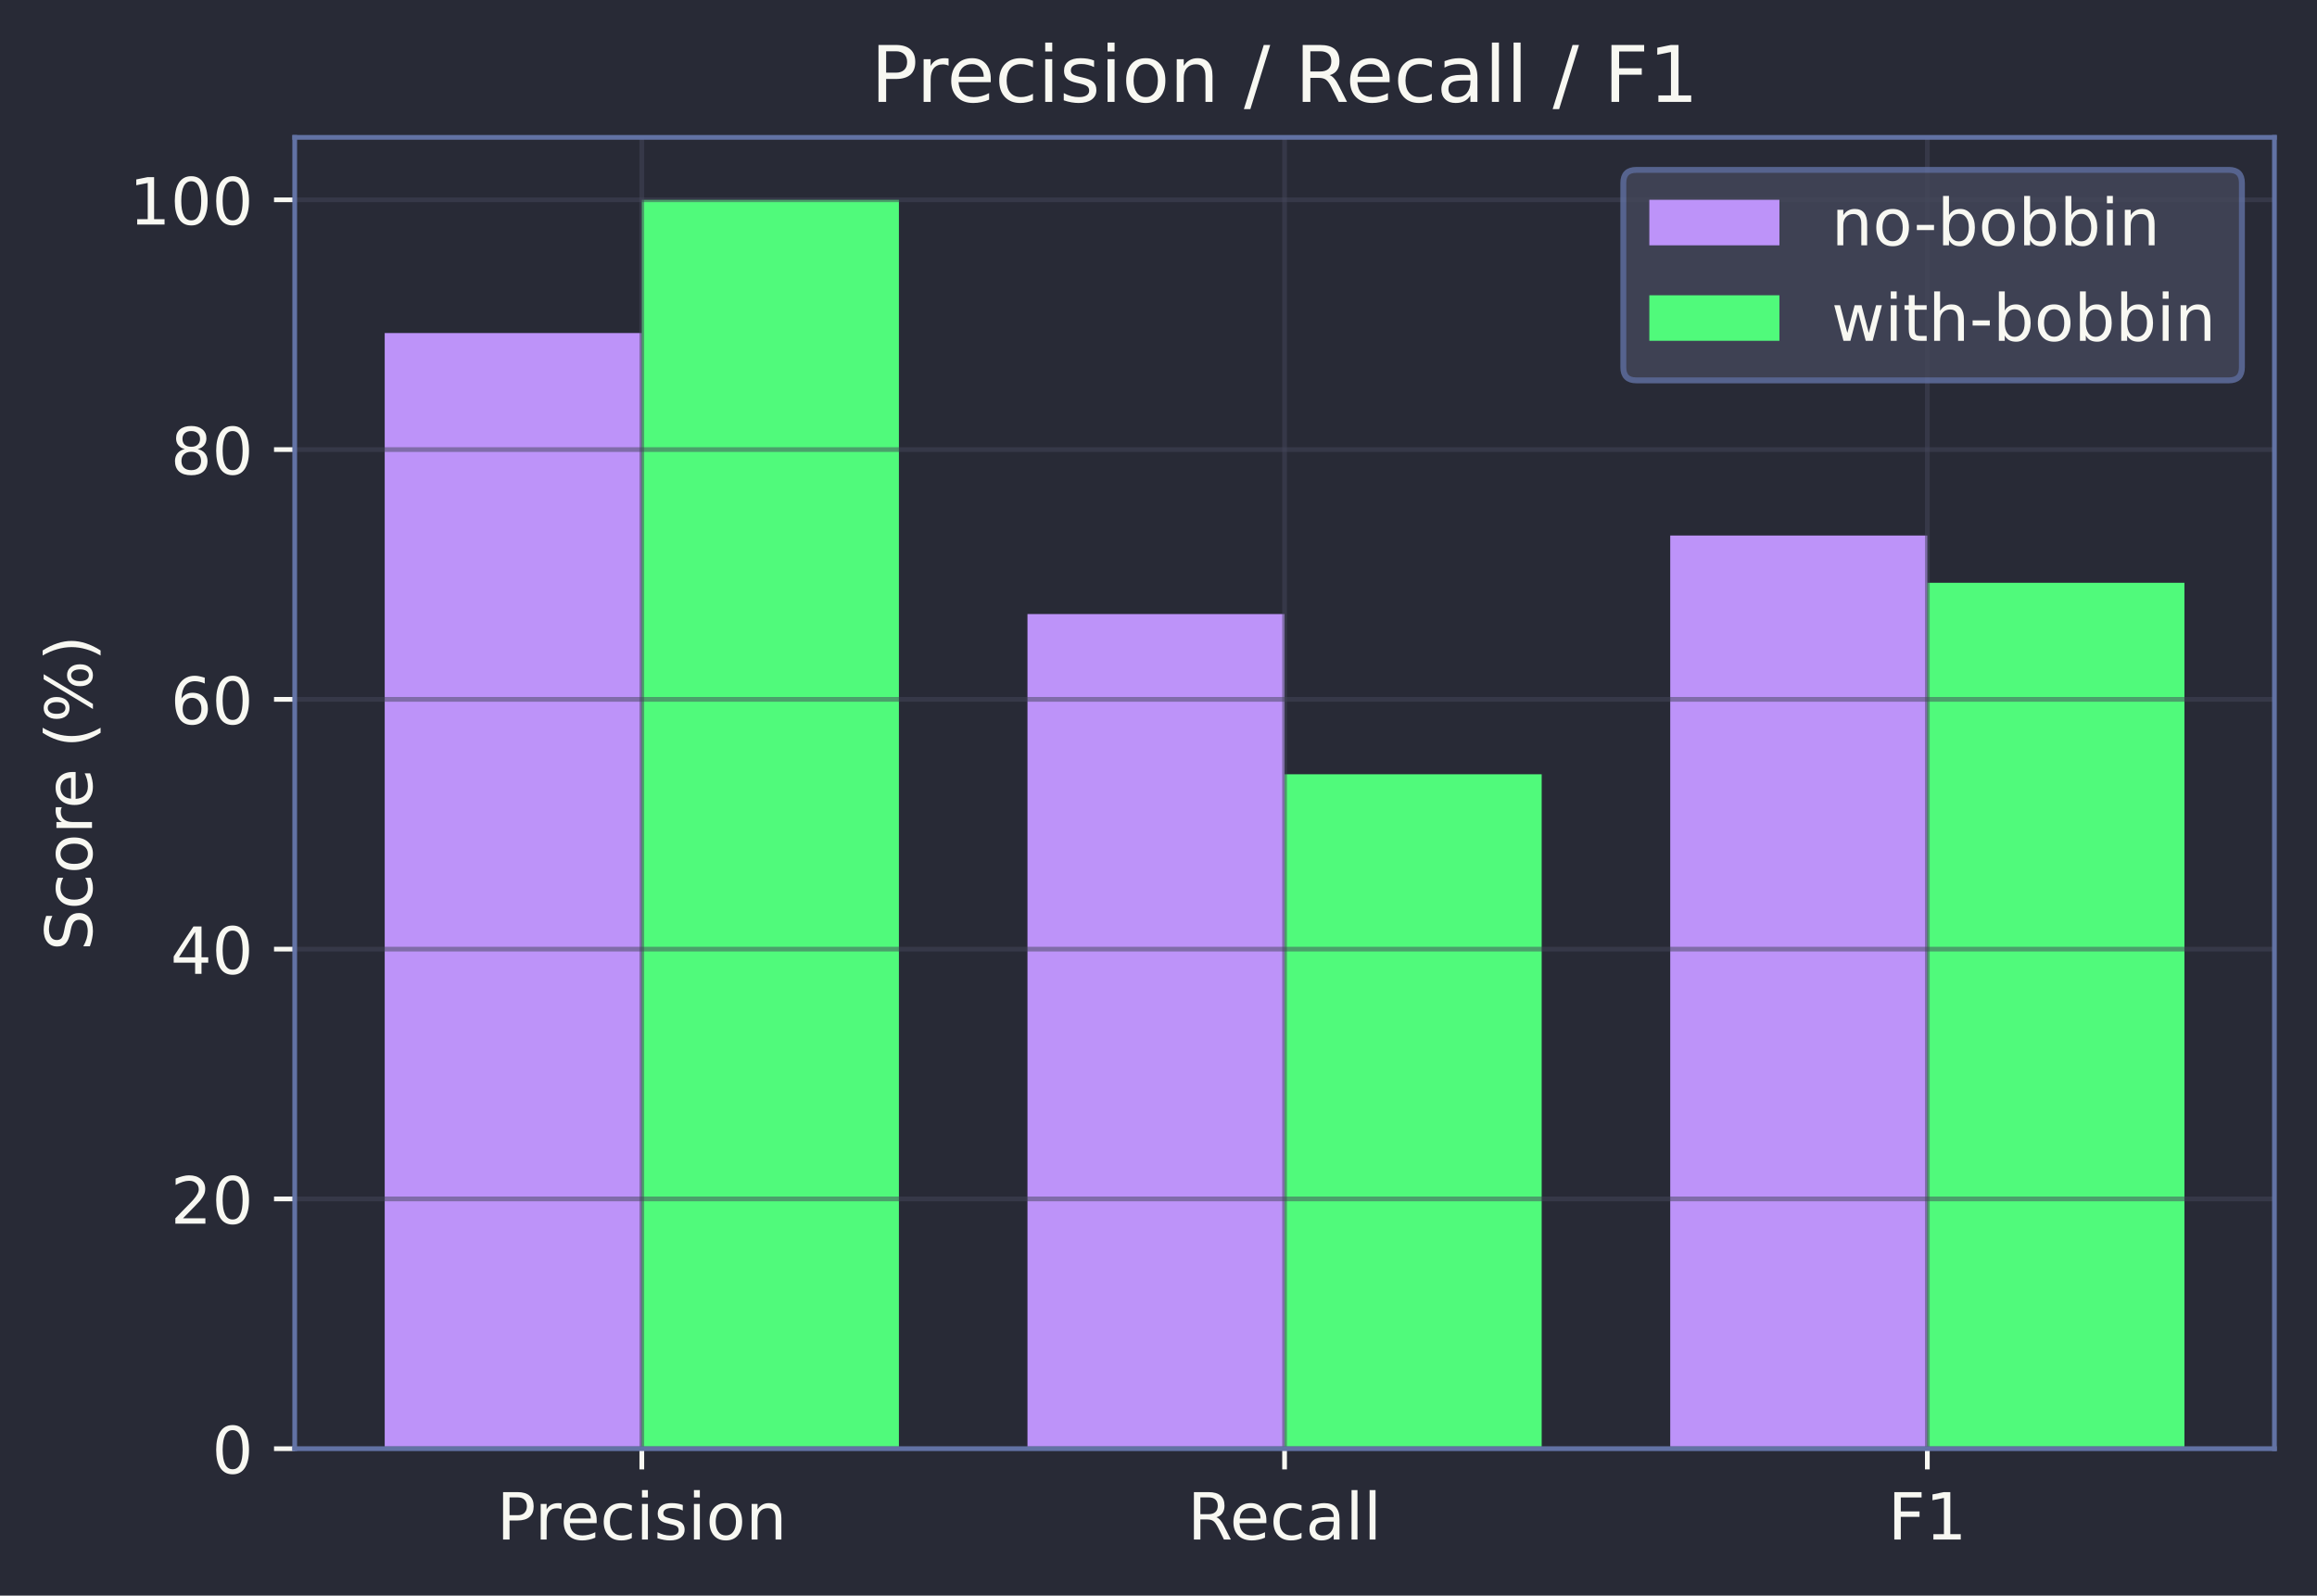
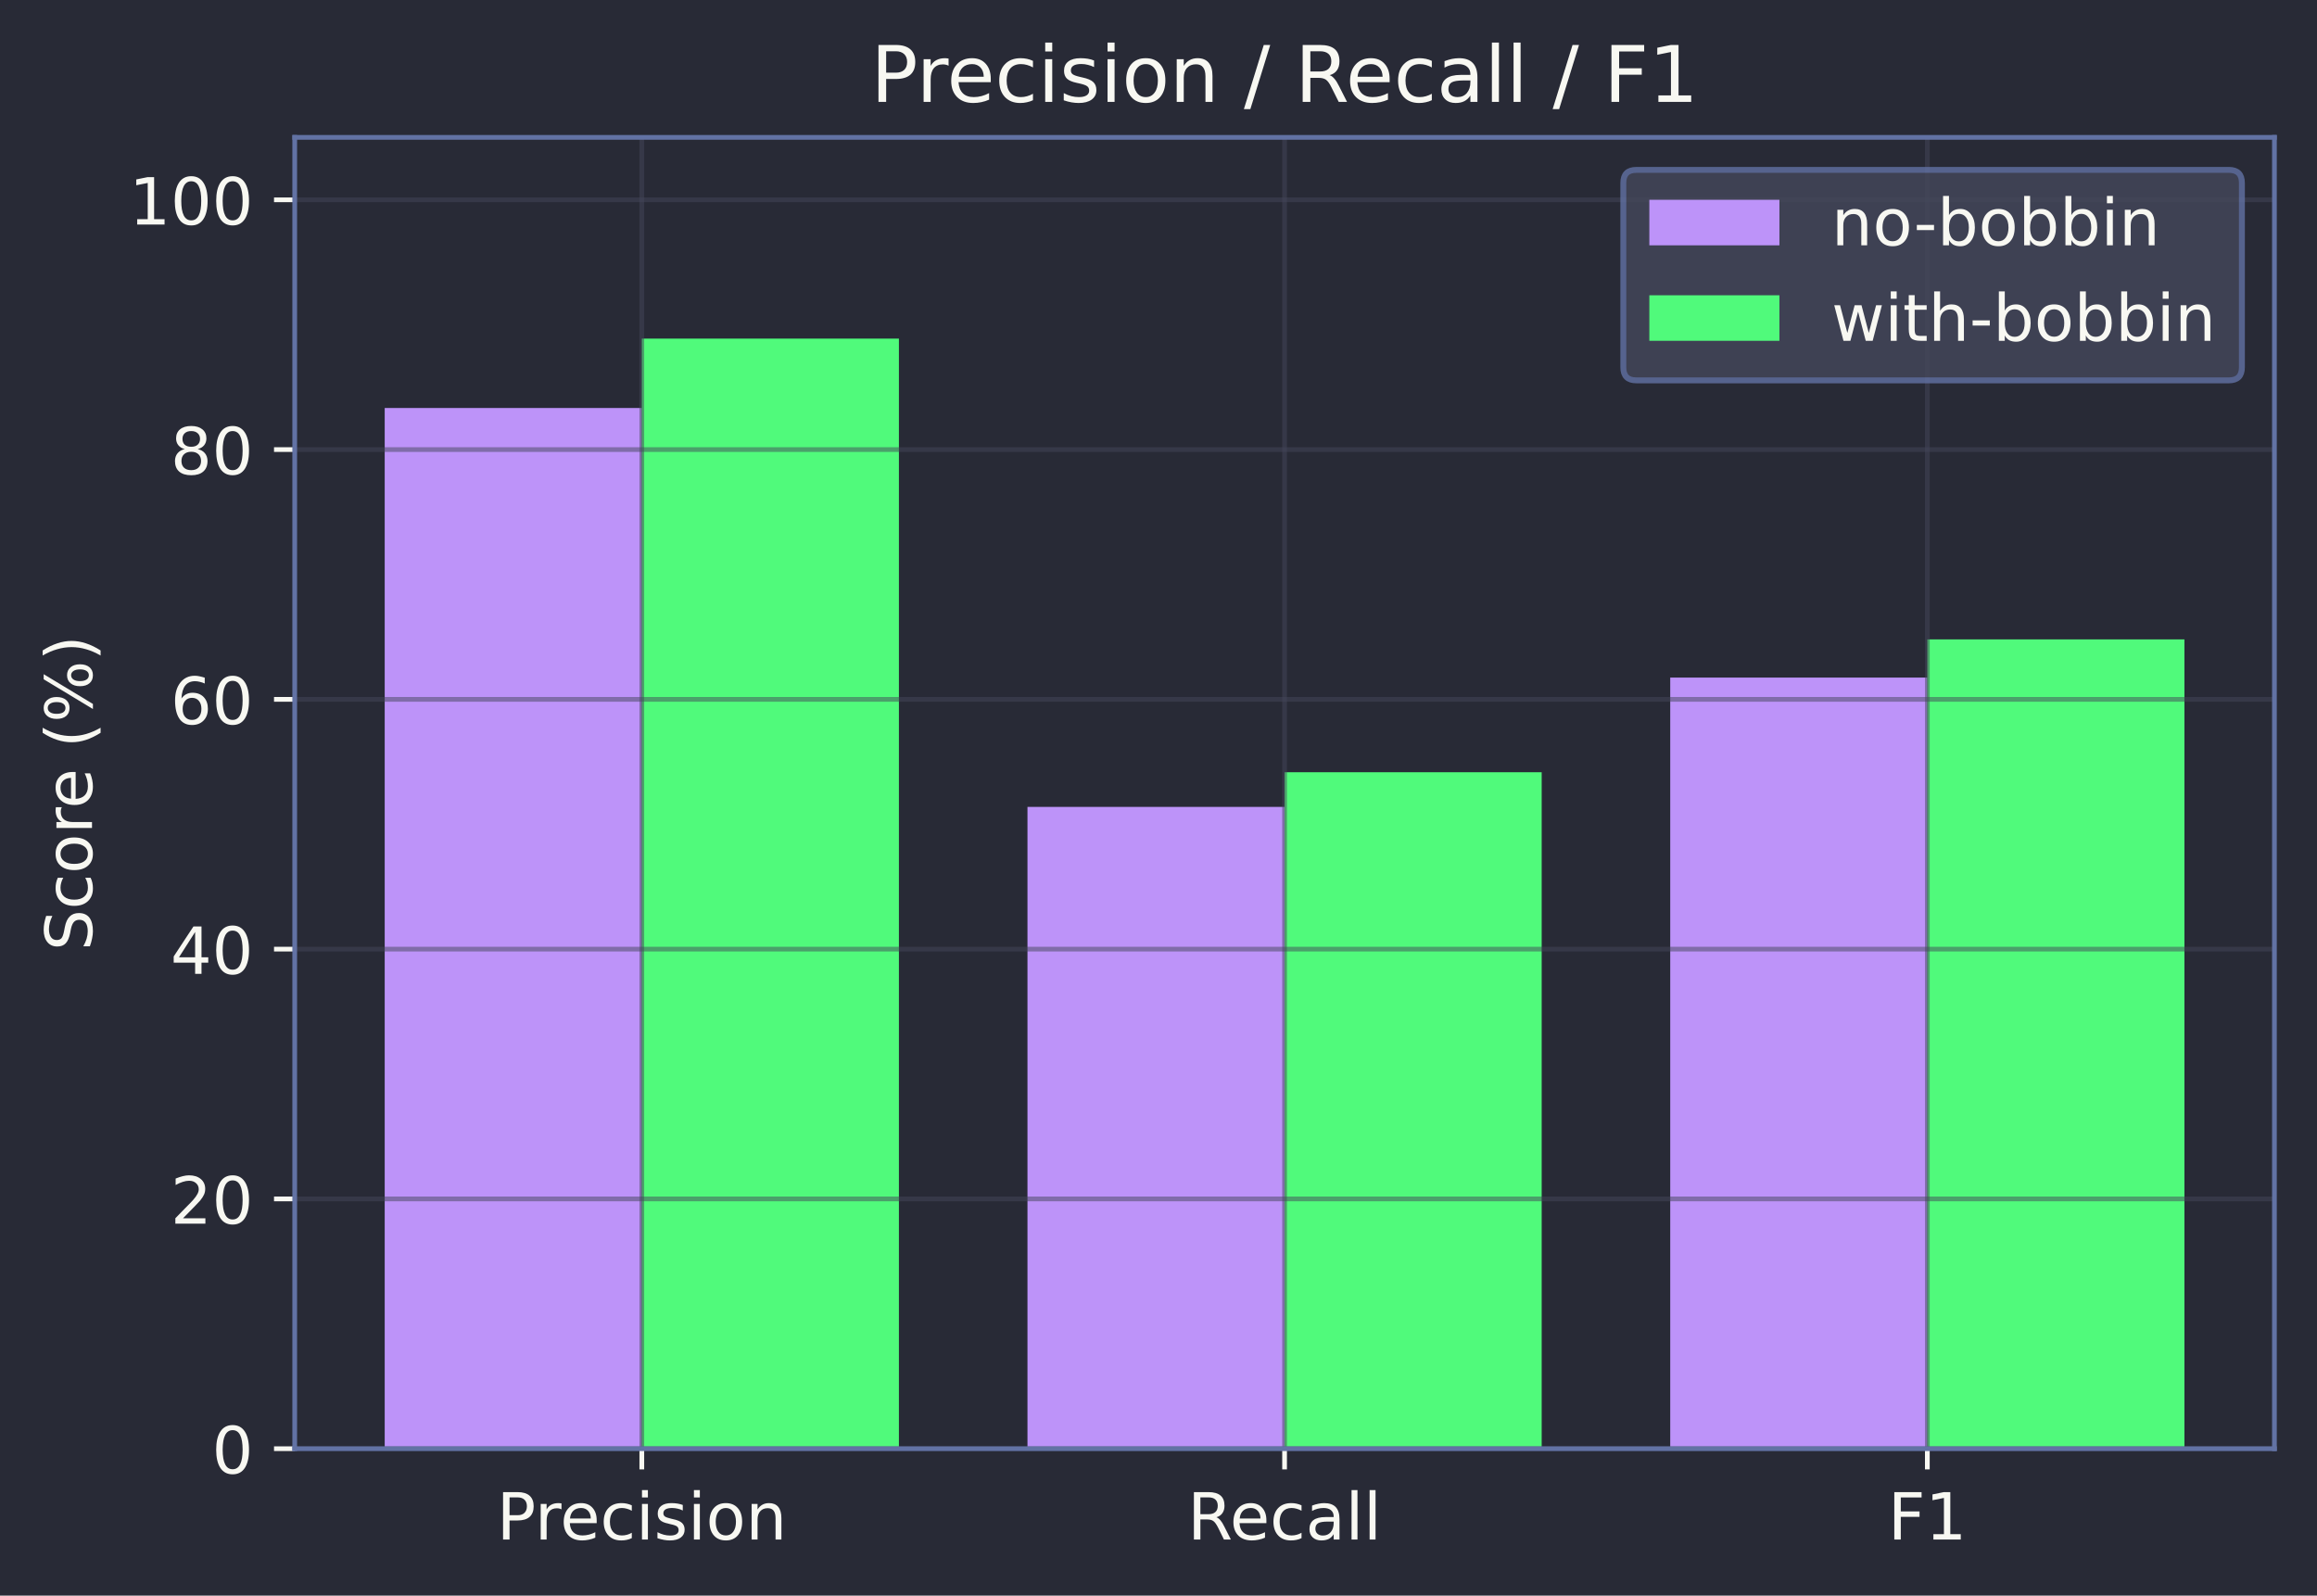
<svg xmlns="http://www.w3.org/2000/svg" xmlns:xlink="http://www.w3.org/1999/xlink" width="391.842pt" height="269.836pt" viewBox="0 0 391.842 269.836" version="1.1">
  <defs>
    <style type="text/css">*{stroke-linejoin: round; stroke-linecap: butt}</style>
  </defs>
  <g id="figure_1">
    <g id="patch_1">
      <path d="M 0 269.836  L 391.842 269.836  L 391.842 0  L 0 0  z " style="fill: #282a36" />
    </g>
    <g id="axes_1">
      <g id="patch_2">
        <path d="M 49.842 244.99  L 384.642 244.99  L 384.642 23.23  L 49.842 23.23  z " style="fill: #282a36" />
      </g>
      <g id="patch_3">
-         <path d="M 65.06 244.99  L 108.541 244.99  L 108.541 56.319  L 65.06 56.319  z " clip-path="url(#p065b85eb29)" style="fill: #bd93f9" />
+         <path d="M 65.06 244.99  L 108.541 244.99  L 108.541 68.992  L 65.06 68.992  z " clip-path="url(#pdce8429472)" style="fill: #bd93f9" />
      </g>
      <g id="patch_4">
-         <path d="M 173.762 244.99  L 217.242 244.99  L 217.242 103.839  L 173.762 103.839  z " clip-path="url(#p065b85eb29)" style="fill: #bd93f9" />
+         <path d="M 173.762 244.99  L 217.242 244.99  L 217.242 136.458  L 173.762 136.458  z " clip-path="url(#pdce8429472)" style="fill: #bd93f9" />
      </g>
      <g id="patch_5">
-         <path d="M 282.463 244.99  L 325.943 244.99  L 325.943 90.565  L 282.463 90.565  z " clip-path="url(#p065b85eb29)" style="fill: #bd93f9" />
+         <path d="M 282.463 244.99  L 325.943 244.99  L 325.943 114.584  L 282.463 114.584  z " clip-path="url(#pdce8429472)" style="fill: #bd93f9" />
      </g>
      <g id="patch_6">
-         <path d="M 108.541 244.99  L 152.021 244.99  L 152.021 33.79  L 108.541 33.79  z " clip-path="url(#p065b85eb29)" style="fill: #50fa7b" />
+         <path d="M 108.541 244.99  L 152.021 244.99  L 152.021 57.258  L 108.541 57.258  z " clip-path="url(#pdce8429472)" style="fill: #50fa7b" />
      </g>
      <g id="patch_7">
-         <path d="M 217.242 244.99  L 260.723 244.99  L 260.723 130.942  L 217.242 130.942  z " clip-path="url(#p065b85eb29)" style="fill: #50fa7b" />
+         <path d="M 217.242 244.99  L 260.723 244.99  L 260.723 130.592  L 217.242 130.592  z " clip-path="url(#pdce8429472)" style="fill: #50fa7b" />
      </g>
      <g id="patch_8">
-         <path d="M 325.943 244.99  L 369.424 244.99  L 369.424 98.557  L 325.943 98.557  z " clip-path="url(#p065b85eb29)" style="fill: #50fa7b" />
+         <path d="M 325.943 244.99  L 369.424 244.99  L 369.424 108.131  L 325.943 108.131  z " clip-path="url(#pdce8429472)" style="fill: #50fa7b" />
      </g>
      <g id="matplotlib.axis_1">
        <g id="xtick_1">
          <g id="line2d_1">
-             <path d="M 108.541 244.99  L 108.541 23.23  " clip-path="url(#p065b85eb29)" style="fill: none; stroke: #44475a; stroke-opacity: 0.5; stroke-width: 0.8; stroke-linecap: square" />
+             <path d="M 108.541 244.99  L 108.541 23.23  " clip-path="url(#pdce8429472)" style="fill: none; stroke: #44475a; stroke-opacity: 0.5; stroke-width: 0.8; stroke-linecap: square" />
          </g>
          <g id="line2d_2">
            <defs>
-               <path id="m04fdfa419f" d="M 0 0  L 0 3.5  " style="stroke: #f8f8f2; stroke-width: 0.8" />
+               <path id="m711baad541" d="M 0 0  L 0 3.5  " style="stroke: #f8f8f2; stroke-width: 0.8" />
            </defs>
            <g>
-               <use xlink:href="#m04fdfa419f" x="108.541" y="244.99" style="fill: #f8f8f2; stroke: #f8f8f2; stroke-width: 0.8" />
+               <use xlink:href="#m711baad541" x="108.541" y="244.99" style="fill: #f8f8f2; stroke: #f8f8f2; stroke-width: 0.8" />
            </g>
          </g>
          <g id="text_1">
            <text style="font-size: 11px; font-family: 'DejaVu Sans', 'Bitstream Vera Sans', 'Computer Modern Sans Serif', 'Lucida Grande', 'Verdana', 'Geneva', 'Lucid', 'Arial', 'Helvetica', 'Avant Garde', sans-serif; text-anchor: middle; fill: #f8f8f2" x="108.541" y="260.348" transform="rotate(-0 108.5409 260.3482)">Precision</text>
          </g>
        </g>
        <g id="xtick_2">
          <g id="line2d_3">
-             <path d="M 217.242 244.99  L 217.242 23.23  " clip-path="url(#p065b85eb29)" style="fill: none; stroke: #44475a; stroke-opacity: 0.5; stroke-width: 0.8; stroke-linecap: square" />
+             <path d="M 217.242 244.99  L 217.242 23.23  " clip-path="url(#pdce8429472)" style="fill: none; stroke: #44475a; stroke-opacity: 0.5; stroke-width: 0.8; stroke-linecap: square" />
          </g>
          <g id="line2d_4">
            <g>
-               <use xlink:href="#m04fdfa419f" x="217.242" y="244.99" style="fill: #f8f8f2; stroke: #f8f8f2; stroke-width: 0.8" />
+               <use xlink:href="#m711baad541" x="217.242" y="244.99" style="fill: #f8f8f2; stroke: #f8f8f2; stroke-width: 0.8" />
            </g>
          </g>
          <g id="text_2">
            <text style="font-size: 11px; font-family: 'DejaVu Sans', 'Bitstream Vera Sans', 'Computer Modern Sans Serif', 'Lucida Grande', 'Verdana', 'Geneva', 'Lucid', 'Arial', 'Helvetica', 'Avant Garde', sans-serif; text-anchor: middle; fill: #f8f8f2" x="217.242" y="260.348" transform="rotate(-0 217.2422 260.3482)">Recall</text>
          </g>
        </g>
        <g id="xtick_3">
          <g id="line2d_5">
-             <path d="M 325.943 244.99  L 325.943 23.23  " clip-path="url(#p065b85eb29)" style="fill: none; stroke: #44475a; stroke-opacity: 0.5; stroke-width: 0.8; stroke-linecap: square" />
+             <path d="M 325.943 244.99  L 325.943 23.23  " clip-path="url(#pdce8429472)" style="fill: none; stroke: #44475a; stroke-opacity: 0.5; stroke-width: 0.8; stroke-linecap: square" />
          </g>
          <g id="line2d_6">
            <g>
-               <use xlink:href="#m04fdfa419f" x="325.943" y="244.99" style="fill: #f8f8f2; stroke: #f8f8f2; stroke-width: 0.8" />
+               <use xlink:href="#m711baad541" x="325.943" y="244.99" style="fill: #f8f8f2; stroke: #f8f8f2; stroke-width: 0.8" />
            </g>
          </g>
          <g id="text_3">
            <text style="font-size: 11px; font-family: 'DejaVu Sans', 'Bitstream Vera Sans', 'Computer Modern Sans Serif', 'Lucida Grande', 'Verdana', 'Geneva', 'Lucid', 'Arial', 'Helvetica', 'Avant Garde', sans-serif; text-anchor: middle; fill: #f8f8f2" x="325.943" y="260.348" transform="rotate(-0 325.9435 260.3482)">F1</text>
          </g>
        </g>
      </g>
      <g id="matplotlib.axis_2">
        <g id="ytick_1">
          <g id="line2d_7">
-             <path d="M 49.842 244.99  L 384.642 244.99  " clip-path="url(#p065b85eb29)" style="fill: none; stroke: #44475a; stroke-opacity: 0.5; stroke-width: 0.8; stroke-linecap: square" />
+             <path d="M 49.842 244.99  L 384.642 244.99  " clip-path="url(#pdce8429472)" style="fill: none; stroke: #44475a; stroke-opacity: 0.5; stroke-width: 0.8; stroke-linecap: square" />
          </g>
          <g id="line2d_8">
            <defs>
-               <path id="mcee6d1846d" d="M 0 0  L -3.5 0  " style="stroke: #f8f8f2; stroke-width: 0.8" />
+               <path id="mc66a500715" d="M 0 0  L -3.5 0  " style="stroke: #f8f8f2; stroke-width: 0.8" />
            </defs>
            <g>
-               <use xlink:href="#mcee6d1846d" x="49.842" y="244.99" style="fill: #f8f8f2; stroke: #f8f8f2; stroke-width: 0.8" />
+               <use xlink:href="#mc66a500715" x="49.842" y="244.99" style="fill: #f8f8f2; stroke: #f8f8f2; stroke-width: 0.8" />
            </g>
          </g>
          <g id="text_4">
            <text style="font-size: 11px; font-family: 'DejaVu Sans', 'Bitstream Vera Sans', 'Computer Modern Sans Serif', 'Lucida Grande', 'Verdana', 'Geneva', 'Lucid', 'Arial', 'Helvetica', 'Avant Garde', sans-serif; text-anchor: end; fill: #f8f8f2" x="42.842" y="249.169" transform="rotate(-0 42.84219 249.1691)">0</text>
          </g>
        </g>
        <g id="ytick_2">
          <g id="line2d_9">
-             <path d="M 49.842 202.75  L 384.642 202.75  " clip-path="url(#p065b85eb29)" style="fill: none; stroke: #44475a; stroke-opacity: 0.5; stroke-width: 0.8; stroke-linecap: square" />
+             <path d="M 49.842 202.75  L 384.642 202.75  " clip-path="url(#pdce8429472)" style="fill: none; stroke: #44475a; stroke-opacity: 0.5; stroke-width: 0.8; stroke-linecap: square" />
          </g>
          <g id="line2d_10">
            <g>
-               <use xlink:href="#mcee6d1846d" x="49.842" y="202.75" style="fill: #f8f8f2; stroke: #f8f8f2; stroke-width: 0.8" />
+               <use xlink:href="#mc66a500715" x="49.842" y="202.75" style="fill: #f8f8f2; stroke: #f8f8f2; stroke-width: 0.8" />
            </g>
          </g>
          <g id="text_5">
            <text style="font-size: 11px; font-family: 'DejaVu Sans', 'Bitstream Vera Sans', 'Computer Modern Sans Serif', 'Lucida Grande', 'Verdana', 'Geneva', 'Lucid', 'Arial', 'Helvetica', 'Avant Garde', sans-serif; text-anchor: end; fill: #f8f8f2" x="42.842" y="206.929" transform="rotate(-0 42.84219 206.9291)">20</text>
          </g>
        </g>
        <g id="ytick_3">
          <g id="line2d_11">
-             <path d="M 49.842 160.51  L 384.642 160.51  " clip-path="url(#p065b85eb29)" style="fill: none; stroke: #44475a; stroke-opacity: 0.5; stroke-width: 0.8; stroke-linecap: square" />
+             <path d="M 49.842 160.51  L 384.642 160.51  " clip-path="url(#pdce8429472)" style="fill: none; stroke: #44475a; stroke-opacity: 0.5; stroke-width: 0.8; stroke-linecap: square" />
          </g>
          <g id="line2d_12">
            <g>
-               <use xlink:href="#mcee6d1846d" x="49.842" y="160.51" style="fill: #f8f8f2; stroke: #f8f8f2; stroke-width: 0.8" />
+               <use xlink:href="#mc66a500715" x="49.842" y="160.51" style="fill: #f8f8f2; stroke: #f8f8f2; stroke-width: 0.8" />
            </g>
          </g>
          <g id="text_6">
            <text style="font-size: 11px; font-family: 'DejaVu Sans', 'Bitstream Vera Sans', 'Computer Modern Sans Serif', 'Lucida Grande', 'Verdana', 'Geneva', 'Lucid', 'Arial', 'Helvetica', 'Avant Garde', sans-serif; text-anchor: end; fill: #f8f8f2" x="42.842" y="164.689" transform="rotate(-0 42.84219 164.6891)">40</text>
          </g>
        </g>
        <g id="ytick_4">
          <g id="line2d_13">
-             <path d="M 49.842 118.27  L 384.642 118.27  " clip-path="url(#p065b85eb29)" style="fill: none; stroke: #44475a; stroke-opacity: 0.5; stroke-width: 0.8; stroke-linecap: square" />
+             <path d="M 49.842 118.27  L 384.642 118.27  " clip-path="url(#pdce8429472)" style="fill: none; stroke: #44475a; stroke-opacity: 0.5; stroke-width: 0.8; stroke-linecap: square" />
          </g>
          <g id="line2d_14">
            <g>
-               <use xlink:href="#mcee6d1846d" x="49.842" y="118.27" style="fill: #f8f8f2; stroke: #f8f8f2; stroke-width: 0.8" />
+               <use xlink:href="#mc66a500715" x="49.842" y="118.27" style="fill: #f8f8f2; stroke: #f8f8f2; stroke-width: 0.8" />
            </g>
          </g>
          <g id="text_7">
            <text style="font-size: 11px; font-family: 'DejaVu Sans', 'Bitstream Vera Sans', 'Computer Modern Sans Serif', 'Lucida Grande', 'Verdana', 'Geneva', 'Lucid', 'Arial', 'Helvetica', 'Avant Garde', sans-serif; text-anchor: end; fill: #f8f8f2" x="42.842" y="122.449" transform="rotate(-0 42.84219 122.4491)">60</text>
          </g>
        </g>
        <g id="ytick_5">
          <g id="line2d_15">
-             <path d="M 49.842 76.03  L 384.642 76.03  " clip-path="url(#p065b85eb29)" style="fill: none; stroke: #44475a; stroke-opacity: 0.5; stroke-width: 0.8; stroke-linecap: square" />
+             <path d="M 49.842 76.03  L 384.642 76.03  " clip-path="url(#pdce8429472)" style="fill: none; stroke: #44475a; stroke-opacity: 0.5; stroke-width: 0.8; stroke-linecap: square" />
          </g>
          <g id="line2d_16">
            <g>
-               <use xlink:href="#mcee6d1846d" x="49.842" y="76.03" style="fill: #f8f8f2; stroke: #f8f8f2; stroke-width: 0.8" />
+               <use xlink:href="#mc66a500715" x="49.842" y="76.03" style="fill: #f8f8f2; stroke: #f8f8f2; stroke-width: 0.8" />
            </g>
          </g>
          <g id="text_8">
            <text style="font-size: 11px; font-family: 'DejaVu Sans', 'Bitstream Vera Sans', 'Computer Modern Sans Serif', 'Lucida Grande', 'Verdana', 'Geneva', 'Lucid', 'Arial', 'Helvetica', 'Avant Garde', sans-serif; text-anchor: end; fill: #f8f8f2" x="42.842" y="80.209" transform="rotate(-0 42.84219 80.20908)">80</text>
          </g>
        </g>
        <g id="ytick_6">
          <g id="line2d_17">
-             <path d="M 49.842 33.79  L 384.642 33.79  " clip-path="url(#p065b85eb29)" style="fill: none; stroke: #44475a; stroke-opacity: 0.5; stroke-width: 0.8; stroke-linecap: square" />
+             <path d="M 49.842 33.79  L 384.642 33.79  " clip-path="url(#pdce8429472)" style="fill: none; stroke: #44475a; stroke-opacity: 0.5; stroke-width: 0.8; stroke-linecap: square" />
          </g>
          <g id="line2d_18">
            <g>
-               <use xlink:href="#mcee6d1846d" x="49.842" y="33.79" style="fill: #f8f8f2; stroke: #f8f8f2; stroke-width: 0.8" />
+               <use xlink:href="#mc66a500715" x="49.842" y="33.79" style="fill: #f8f8f2; stroke: #f8f8f2; stroke-width: 0.8" />
            </g>
          </g>
          <g id="text_9">
            <text style="font-size: 11px; font-family: 'DejaVu Sans', 'Bitstream Vera Sans', 'Computer Modern Sans Serif', 'Lucida Grande', 'Verdana', 'Geneva', 'Lucid', 'Arial', 'Helvetica', 'Avant Garde', sans-serif; text-anchor: end; fill: #f8f8f2" x="42.842" y="37.969" transform="rotate(-0 42.84219 37.96908)">100</text>
          </g>
        </g>
        <g id="text_10">
          <text style="font-size: 11px; font-family: 'DejaVu Sans', 'Bitstream Vera Sans', 'Computer Modern Sans Serif', 'Lucida Grande', 'Verdana', 'Geneva', 'Lucid', 'Arial', 'Helvetica', 'Avant Garde', sans-serif; text-anchor: middle; fill: #f8f8f2" x="15.558" y="134.11" transform="rotate(-90 15.55828 134.1099)">Score (%)</text>
        </g>
      </g>
      <g id="patch_9">
        <path d="M 49.842 244.99  L 49.842 23.23  " style="fill: none; stroke: #6272a4; stroke-width: 0.8; stroke-linejoin: miter; stroke-linecap: square" />
      </g>
      <g id="patch_10">
        <path d="M 384.642 244.99  L 384.642 23.23  " style="fill: none; stroke: #6272a4; stroke-width: 0.8; stroke-linejoin: miter; stroke-linecap: square" />
      </g>
      <g id="patch_11">
        <path d="M 49.842 244.99  L 384.642 244.99  " style="fill: none; stroke: #6272a4; stroke-width: 0.8; stroke-linejoin: miter; stroke-linecap: square" />
      </g>
      <g id="patch_12">
        <path d="M 49.842 23.23  L 384.642 23.23  " style="fill: none; stroke: #6272a4; stroke-width: 0.8; stroke-linejoin: miter; stroke-linecap: square" />
      </g>
      <g id="text_11">
        <text style="font-size: 13.2px; font-family: 'DejaVu Sans', 'Bitstream Vera Sans', 'Computer Modern Sans Serif', 'Lucida Grande', 'Verdana', 'Geneva', 'Lucid', 'Arial', 'Helvetica', 'Avant Garde', sans-serif; text-anchor: middle; fill: #f8f8f2" x="217.242" y="17.23" transform="rotate(-0 217.2422 17.22994)">Precision / Recall / F1</text>
      </g>
      <g id="legend_1">
        <g id="patch_13">
          <path d="M 276.73 64.322  L 376.942 64.322  Q 379.142 64.322 379.142 62.122  L 379.142 30.93  Q 379.142 28.73 376.942 28.73  L 276.73 28.73  Q 274.53 28.73 274.53 30.93  L 274.53 62.122  Q 274.53 64.322 276.73 64.322  z " style="fill: #44475a; opacity: 0.8; stroke: #6272a4; stroke-linejoin: miter" />
        </g>
        <g id="patch_14">
          <path d="M 278.93 41.488  L 300.93 41.488  L 300.93 33.788  L 278.93 33.788  z " style="fill: #bd93f9" />
        </g>
        <g id="text_12">
          <text style="font-size: 11px; font-family: 'DejaVu Sans', 'Bitstream Vera Sans', 'Computer Modern Sans Serif', 'Lucida Grande', 'Verdana', 'Geneva', 'Lucid', 'Arial', 'Helvetica', 'Avant Garde', sans-serif; text-anchor: start; fill: #f8f8f2" x="309.73" y="41.488" transform="rotate(-0 309.7305 41.48822)">no-bobbin</text>
        </g>
        <g id="patch_15">
          <path d="M 278.93 57.634  L 300.93 57.634  L 300.93 49.934  L 278.93 49.934  z " style="fill: #50fa7b" />
        </g>
        <g id="text_13">
          <text style="font-size: 11px; font-family: 'DejaVu Sans', 'Bitstream Vera Sans', 'Computer Modern Sans Serif', 'Lucida Grande', 'Verdana', 'Geneva', 'Lucid', 'Arial', 'Helvetica', 'Avant Garde', sans-serif; text-anchor: start; fill: #f8f8f2" x="309.73" y="57.634" transform="rotate(-0 309.7305 57.63416)">with-bobbin</text>
        </g>
      </g>
    </g>
  </g>
  <defs>
-     <clipPath id="p065b85eb29">
+     <clipPath id="pdce8429472">
      <rect x="49.842" y="23.23" width="334.8" height="221.76" />
    </clipPath>
  </defs>
</svg>
